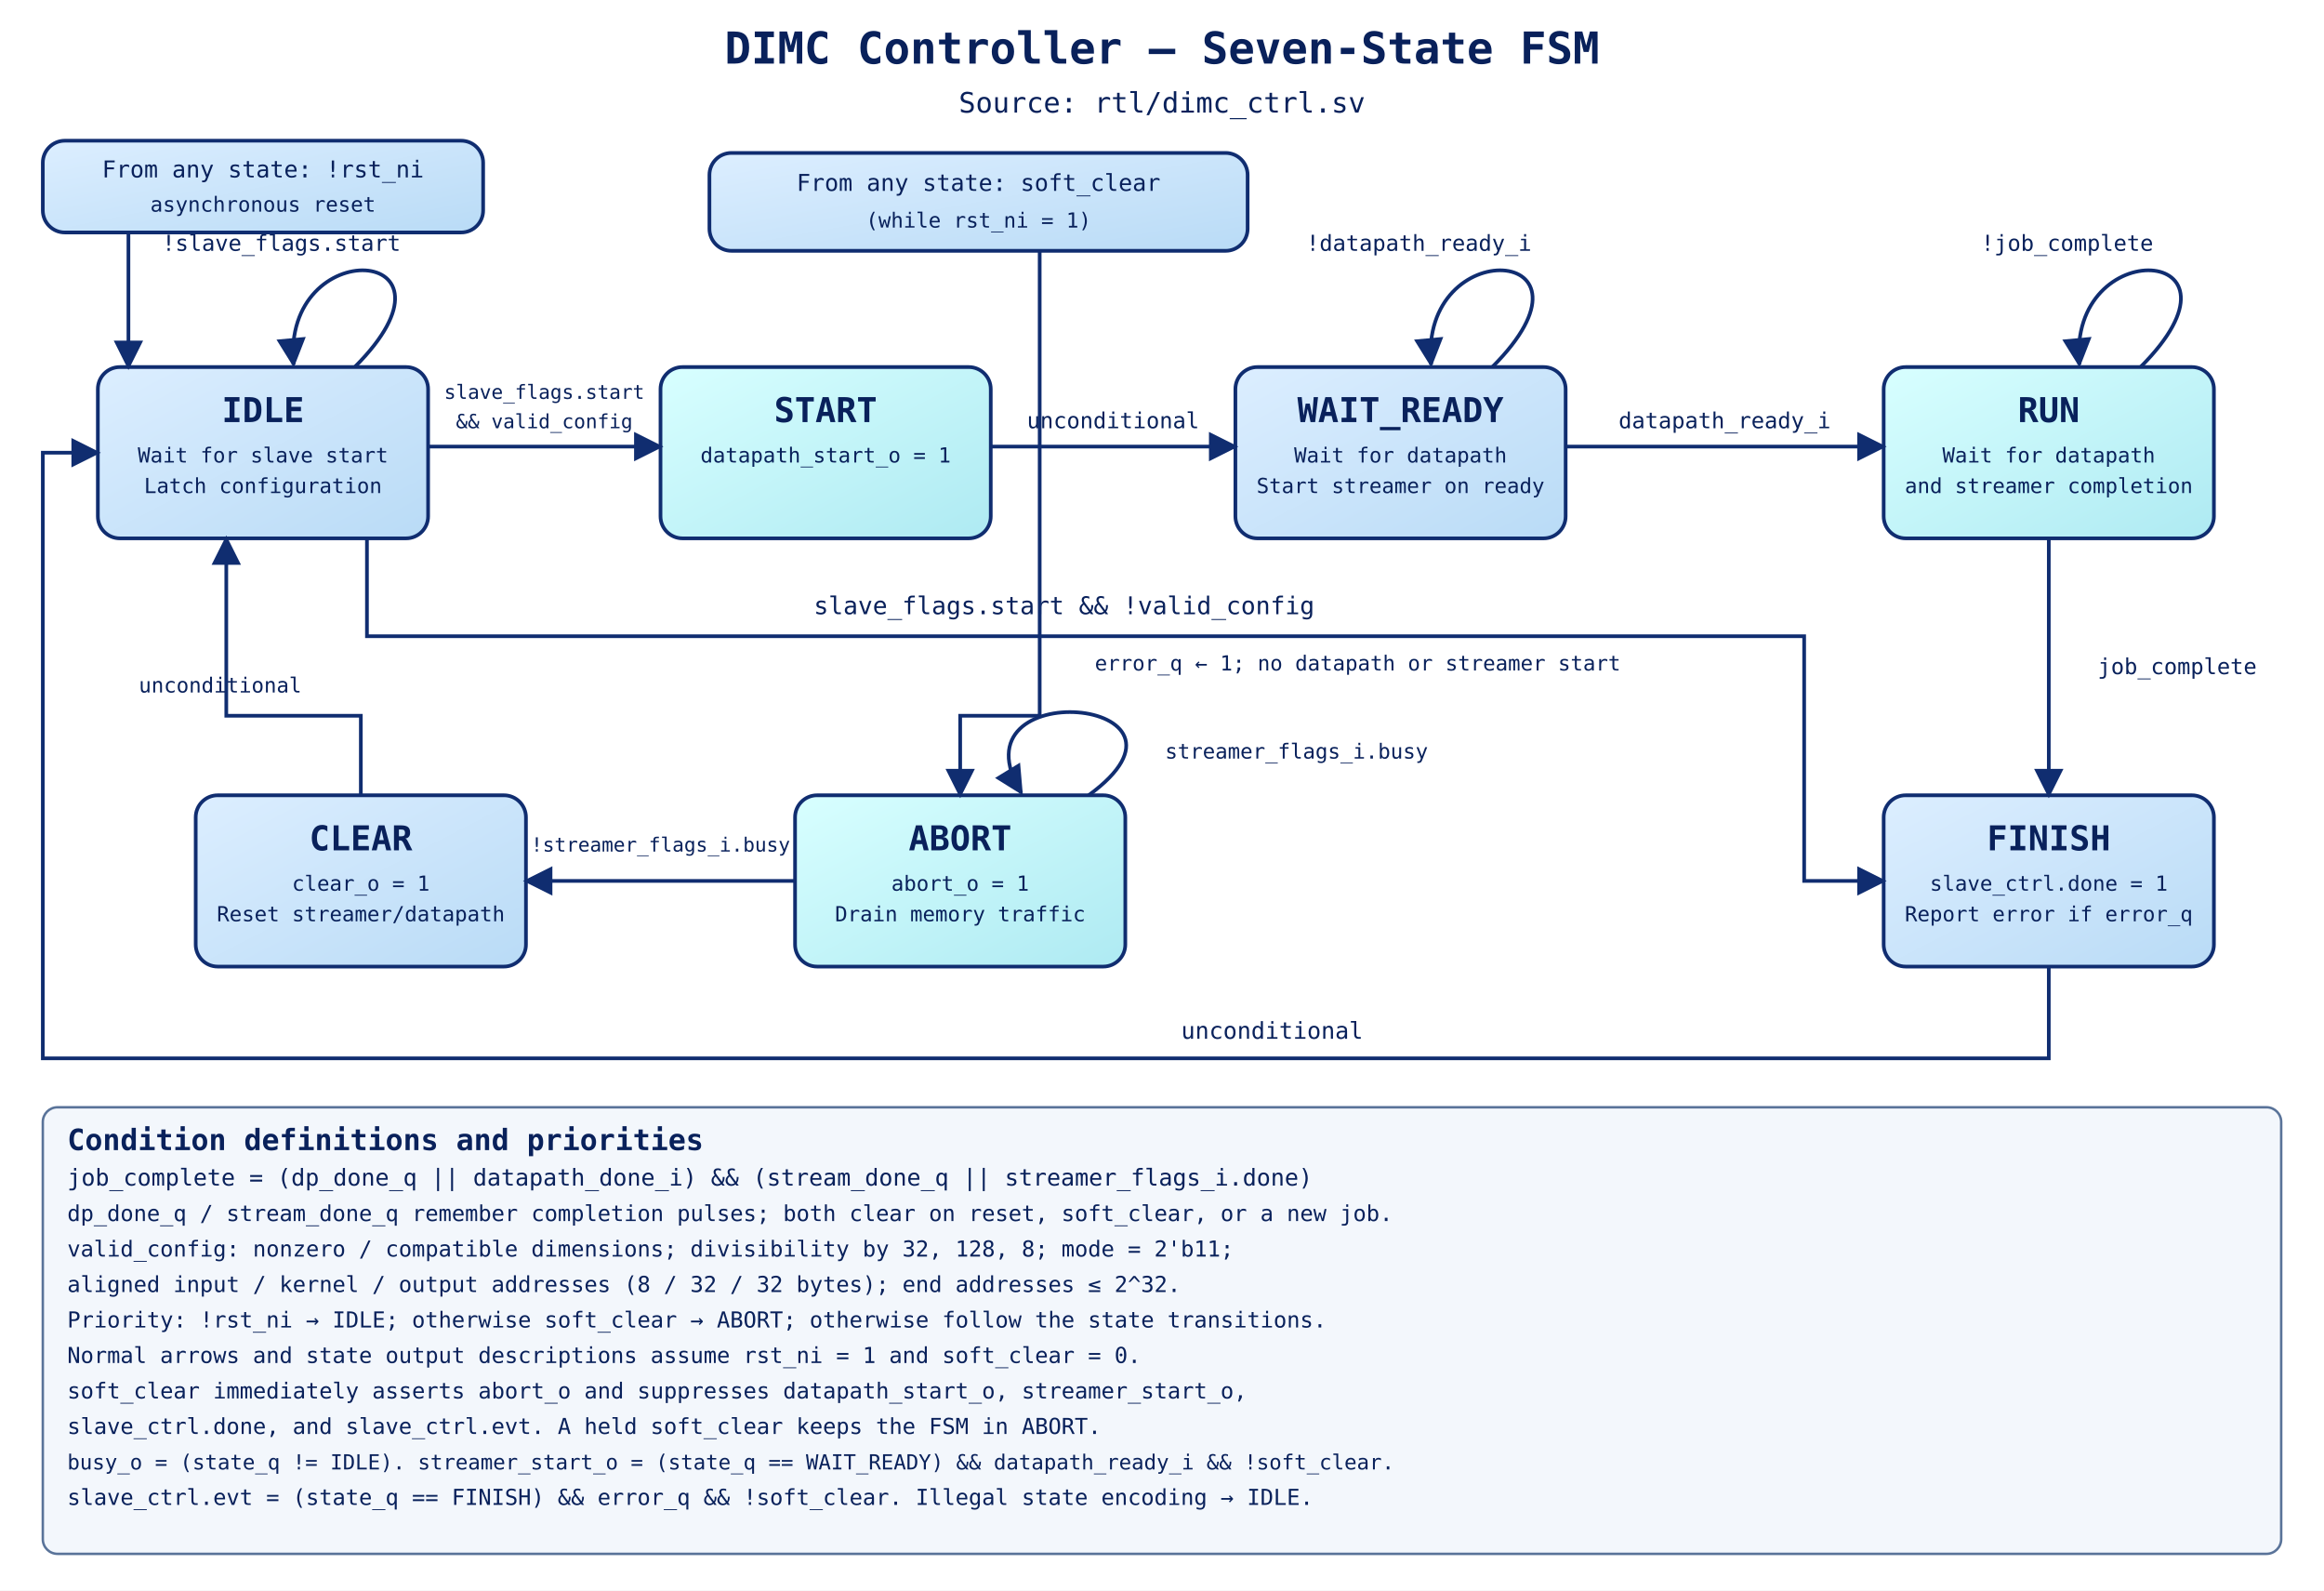
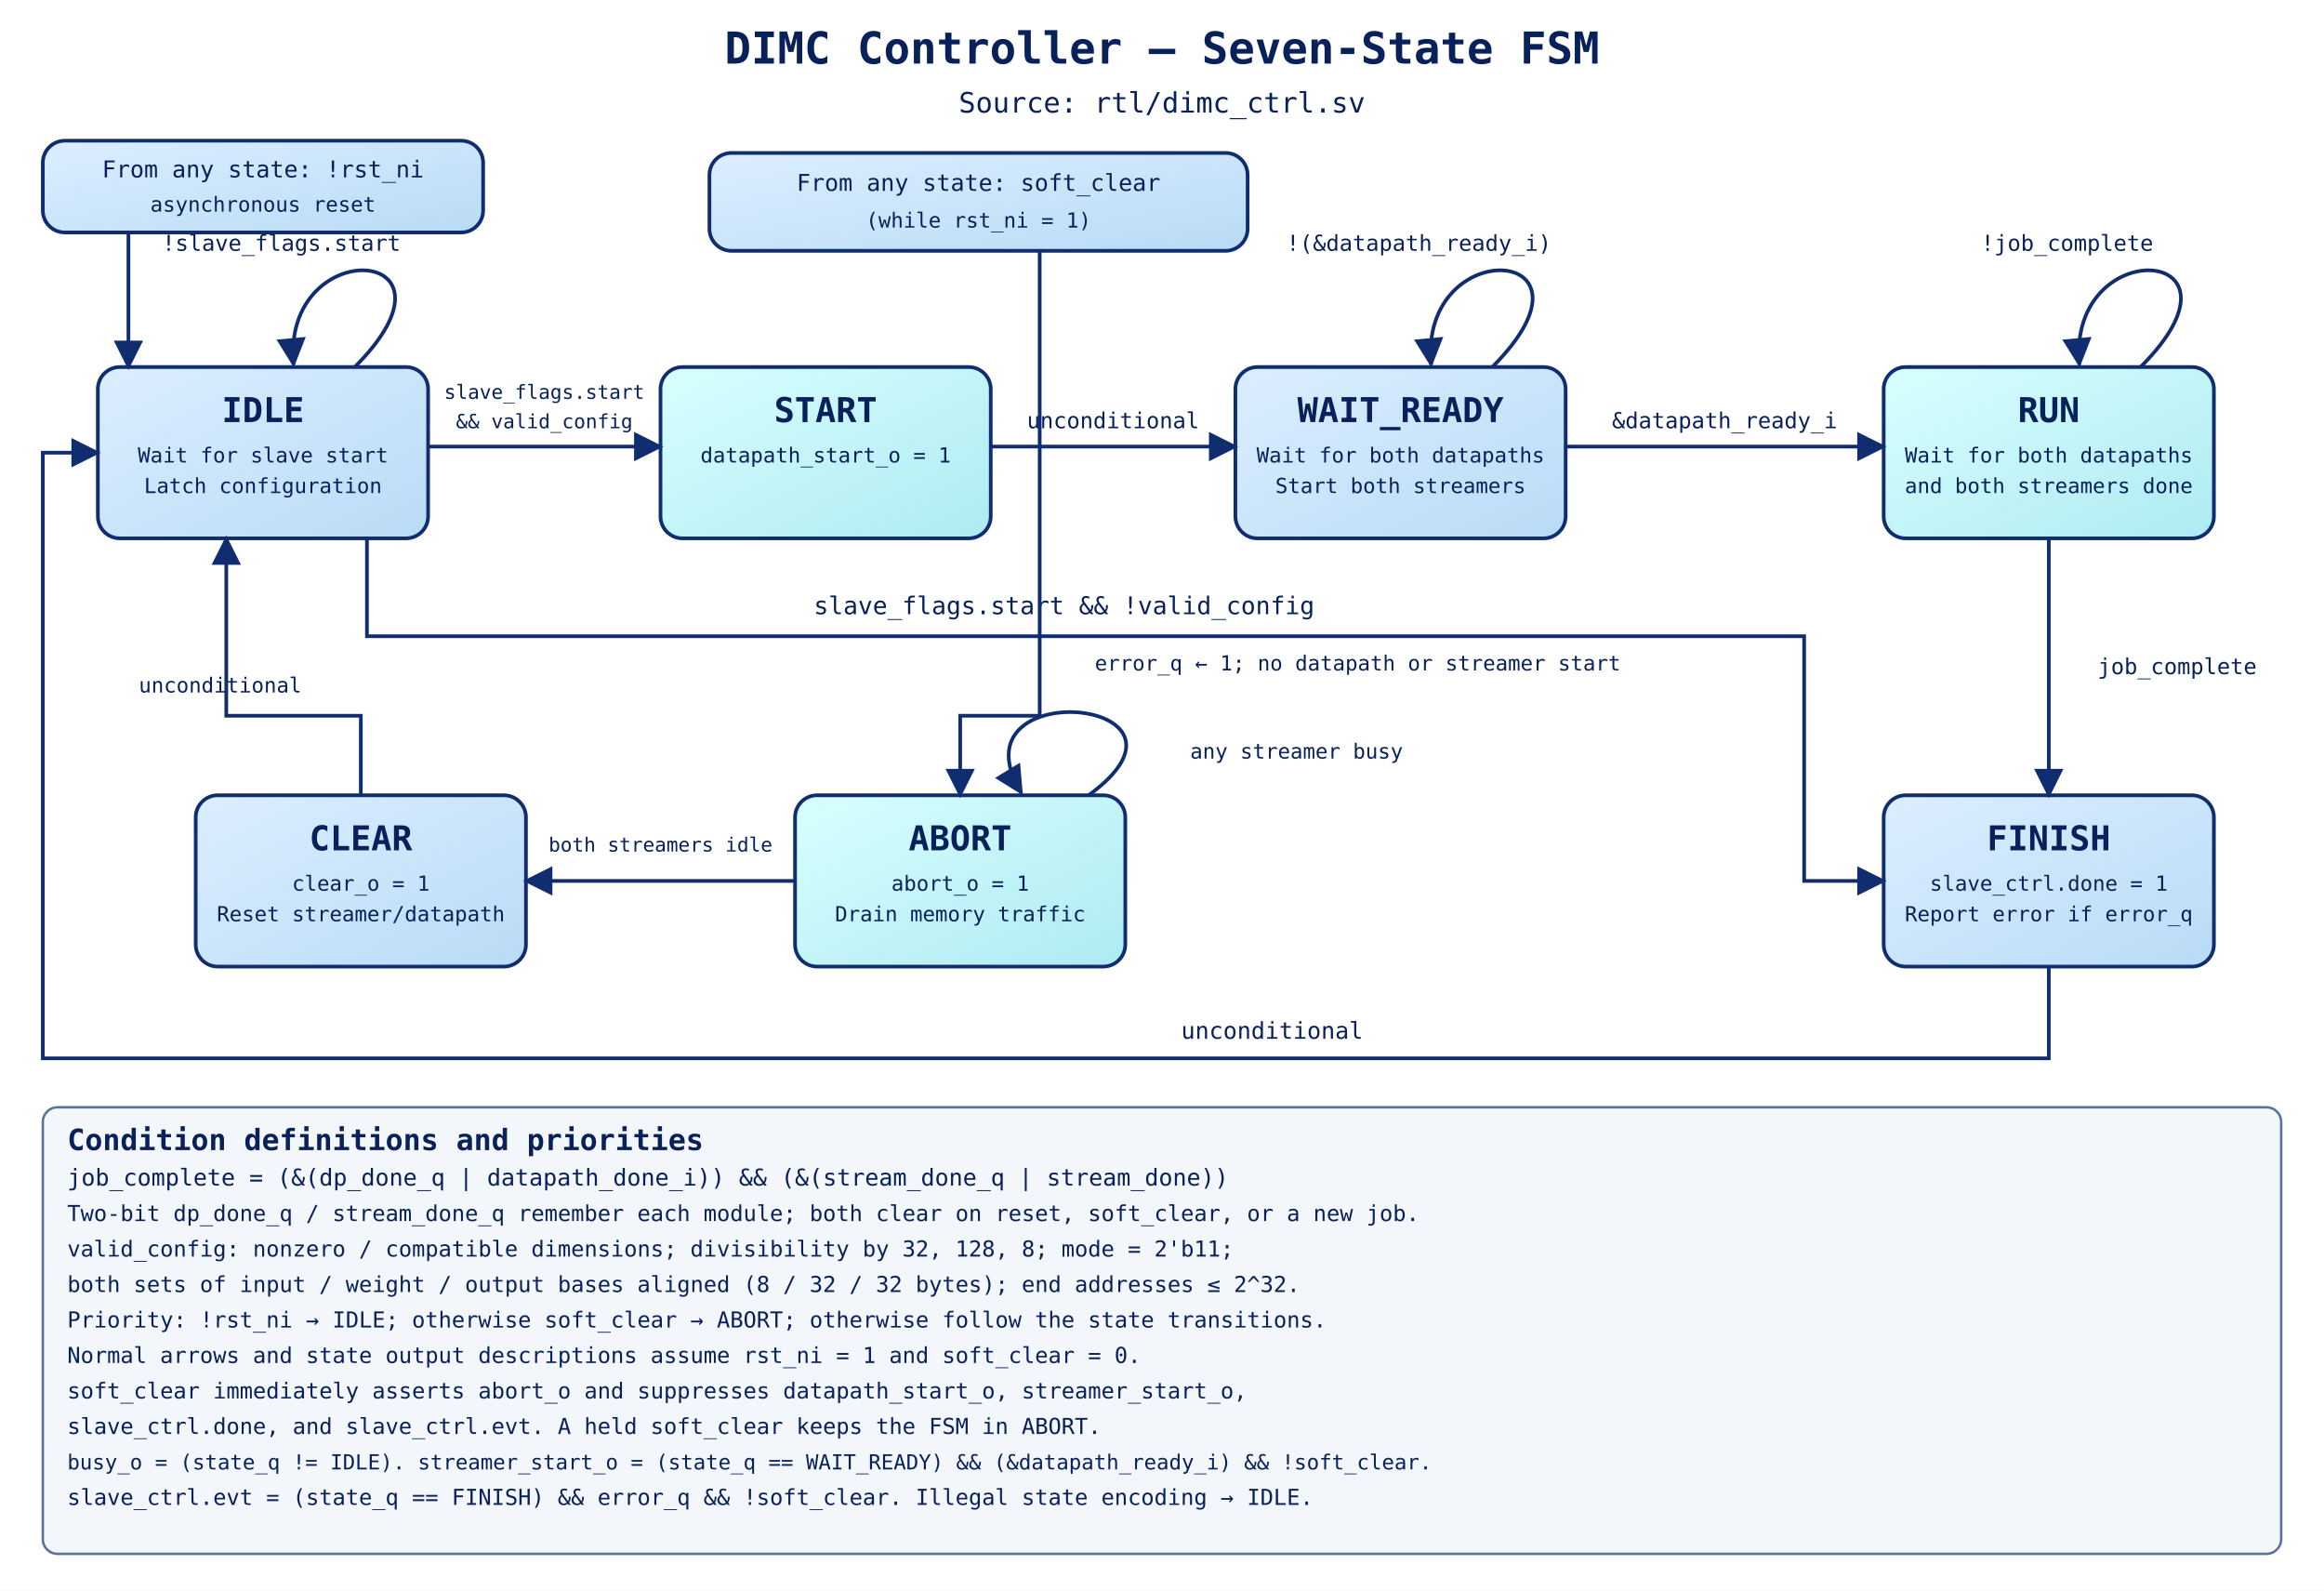
<svg xmlns="http://www.w3.org/2000/svg" width="1900" height="1300" viewBox="0 0 1900 1300">
  <defs>
    <linearGradient id="blue" x2="1" y2="1">
      <stop stop-color="#dceeff" />
      <stop offset="1" stop-color="#b9dbf6" />
    </linearGradient>
    <linearGradient id="cyan" x2="1" y2="1">
      <stop stop-color="#d8ffff" />
      <stop offset="1" stop-color="#aeeaf2" />
    </linearGradient>
    <marker id="a" viewBox="0 0 10 10" refX="9" refY="5" markerWidth="8" markerHeight="8" orient="auto">
      <path d="M0 0 L10 5 L0 10 Z" fill="#102d70" />
    </marker>
  </defs>
  <rect width="1900" height="1300" fill="white" />
  <text x="950" y="52" font-family="DejaVu Sans Mono, monospace" font-size="36" text-anchor="middle" fill="#09215b" font-weight="bold">DIMC Controller — Seven-State FSM</text>
  <text x="950" y="92" font-family="DejaVu Sans Mono, monospace" font-size="23" text-anchor="middle" fill="#09215b">Source: rtl/dimc_ctrl.sv</text>
  <rect x="80" y="300" width="270" height="140" rx="18" fill="url(#blue)" stroke="#102d70" stroke-width="3" />
  <text x="215" y="345" font-family="DejaVu Sans Mono, monospace" font-size="28" text-anchor="middle" fill="#09215b" font-weight="bold">IDLE</text>
  <text x="215" y="378" font-family="DejaVu Sans Mono, monospace" font-size="17" text-anchor="middle" fill="#09215b">Wait for slave start</text>
  <text x="215" y="403" font-family="DejaVu Sans Mono, monospace" font-size="17" text-anchor="middle" fill="#09215b">Latch configuration</text>
  <rect x="540" y="300" width="270" height="140" rx="18" fill="url(#cyan)" stroke="#102d70" stroke-width="3" />
  <text x="675" y="345" font-family="DejaVu Sans Mono, monospace" font-size="28" text-anchor="middle" fill="#09215b" font-weight="bold">START</text>
  <text x="675" y="378" font-family="DejaVu Sans Mono, monospace" font-size="17" text-anchor="middle" fill="#09215b">datapath_start_o = 1</text>
  <rect x="1010" y="300" width="270" height="140" rx="18" fill="url(#blue)" stroke="#102d70" stroke-width="3" />
  <text x="1145" y="345" font-family="DejaVu Sans Mono, monospace" font-size="28" text-anchor="middle" fill="#09215b" font-weight="bold">WAIT_READY</text>
-   <text x="1145" y="378" font-family="DejaVu Sans Mono, monospace" font-size="17" text-anchor="middle" fill="#09215b">Wait for datapath</text>
-   <text x="1145" y="403" font-family="DejaVu Sans Mono, monospace" font-size="17" text-anchor="middle" fill="#09215b">Start streamer on ready</text>
+   <text x="1145" y="378" font-family="DejaVu Sans Mono, monospace" font-size="17" text-anchor="middle" fill="#09215b">Wait for both datapaths</text>
+   <text x="1145" y="403" font-family="DejaVu Sans Mono, monospace" font-size="17" text-anchor="middle" fill="#09215b">Start both streamers</text>
  <rect x="1540" y="300" width="270" height="140" rx="18" fill="url(#cyan)" stroke="#102d70" stroke-width="3" />
  <text x="1675" y="345" font-family="DejaVu Sans Mono, monospace" font-size="28" text-anchor="middle" fill="#09215b" font-weight="bold">RUN</text>
-   <text x="1675" y="378" font-family="DejaVu Sans Mono, monospace" font-size="17" text-anchor="middle" fill="#09215b">Wait for datapath</text>
-   <text x="1675" y="403" font-family="DejaVu Sans Mono, monospace" font-size="17" text-anchor="middle" fill="#09215b">and streamer completion</text>
+   <text x="1675" y="378" font-family="DejaVu Sans Mono, monospace" font-size="17" text-anchor="middle" fill="#09215b">Wait for both datapaths</text>
+   <text x="1675" y="403" font-family="DejaVu Sans Mono, monospace" font-size="17" text-anchor="middle" fill="#09215b">and both streamers done</text>
  <rect x="1540" y="650" width="270" height="140" rx="18" fill="url(#blue)" stroke="#102d70" stroke-width="3" />
  <text x="1675" y="695" font-family="DejaVu Sans Mono, monospace" font-size="28" text-anchor="middle" fill="#09215b" font-weight="bold">FINISH</text>
  <text x="1675" y="728" font-family="DejaVu Sans Mono, monospace" font-size="17" text-anchor="middle" fill="#09215b">slave_ctrl.done = 1</text>
  <text x="1675" y="753" font-family="DejaVu Sans Mono, monospace" font-size="17" text-anchor="middle" fill="#09215b">Report error if error_q</text>
  <rect x="650" y="650" width="270" height="140" rx="18" fill="url(#cyan)" stroke="#102d70" stroke-width="3" />
  <text x="785" y="695" font-family="DejaVu Sans Mono, monospace" font-size="28" text-anchor="middle" fill="#09215b" font-weight="bold">ABORT</text>
  <text x="785" y="728" font-family="DejaVu Sans Mono, monospace" font-size="17" text-anchor="middle" fill="#09215b">abort_o = 1</text>
  <text x="785" y="753" font-family="DejaVu Sans Mono, monospace" font-size="17" text-anchor="middle" fill="#09215b">Drain memory traffic</text>
  <rect x="160" y="650" width="270" height="140" rx="18" fill="url(#blue)" stroke="#102d70" stroke-width="3" />
  <text x="295" y="695" font-family="DejaVu Sans Mono, monospace" font-size="28" text-anchor="middle" fill="#09215b" font-weight="bold">CLEAR</text>
  <text x="295" y="728" font-family="DejaVu Sans Mono, monospace" font-size="17" text-anchor="middle" fill="#09215b">clear_o = 1</text>
  <text x="295" y="753" font-family="DejaVu Sans Mono, monospace" font-size="17" text-anchor="middle" fill="#09215b">Reset streamer/datapath</text>
  <path d="M350 365 H540" fill="none" stroke="#102d70" stroke-width="3" marker-end="url(#a)" />
  <text x="445" y="326" font-family="DejaVu Sans Mono, monospace" font-size="16" text-anchor="middle" fill="#09215b">slave_flags.start</text>
  <text x="445" y="350" font-family="DejaVu Sans Mono, monospace" font-size="16" text-anchor="middle" fill="#09215b">&amp;&amp; valid_config</text>
  <path d="M810 365 H1010" fill="none" stroke="#102d70" stroke-width="3" marker-end="url(#a)" />
  <text x="910" y="350" font-family="DejaVu Sans Mono, monospace" font-size="18" text-anchor="middle" fill="#09215b">unconditional</text>
  <path d="M1280 365 H1540" fill="none" stroke="#102d70" stroke-width="3" marker-end="url(#a)" />
-   <text x="1410" y="350" font-family="DejaVu Sans Mono, monospace" font-size="18" text-anchor="middle" fill="#09215b">datapath_ready_i</text>
+   <text x="1410" y="350" font-family="DejaVu Sans Mono, monospace" font-size="18" text-anchor="middle" fill="#09215b">&amp;datapath_ready_i</text>
  <path d="M1675 440 V650" fill="none" stroke="#102d70" stroke-width="3" marker-end="url(#a)" />
  <text x="1780" y="551" font-family="DejaVu Sans Mono, monospace" font-size="18" text-anchor="middle" fill="#09215b">job_complete</text>
  <path d="M290 300 C390 200 230 190 240 298" fill="none" stroke="#102d70" stroke-width="3" marker-end="url(#a)" />
  <text x="230" y="205" font-family="DejaVu Sans Mono, monospace" font-size="18" text-anchor="middle" fill="#09215b">!slave_flags.start</text>
  <path d="M1220 300 C1320 200 1160 190 1170 298" fill="none" stroke="#102d70" stroke-width="3" marker-end="url(#a)" />
-   <text x="1160" y="205" font-family="DejaVu Sans Mono, monospace" font-size="18" text-anchor="middle" fill="#09215b">!datapath_ready_i</text>
+   <text x="1160" y="205" font-family="DejaVu Sans Mono, monospace" font-size="18" text-anchor="middle" fill="#09215b">!(&amp;datapath_ready_i)</text>
  <path d="M1750 300 C1850 200 1690 190 1700 298" fill="none" stroke="#102d70" stroke-width="3" marker-end="url(#a)" />
  <text x="1690" y="205" font-family="DejaVu Sans Mono, monospace" font-size="18" text-anchor="middle" fill="#09215b">!job_complete</text>
  <path d="M300 440 V520 H1475 V720 H1540" fill="none" stroke="#102d70" stroke-width="3" marker-end="url(#a)" />
  <text x="870" y="502" font-family="DejaVu Sans Mono, monospace" font-size="20" text-anchor="middle" fill="#09215b">slave_flags.start &amp;&amp; !valid_config</text>
  <text x="1110" y="548" font-family="DejaVu Sans Mono, monospace" font-size="17" text-anchor="middle" fill="#09215b">error_q ← 1; no datapath or streamer start</text>
  <path d="M1675 790 V865 H35 V370 H80" fill="none" stroke="#102d70" stroke-width="3" marker-end="url(#a)" />
  <text x="1040" y="849" font-family="DejaVu Sans Mono, monospace" font-size="19" text-anchor="middle" fill="#09215b">unconditional</text>
  <rect x="580" y="125" width="440" height="80" rx="18" fill="url(#blue)" stroke="#102d70" stroke-width="3" />
  <text x="800" y="156" font-family="DejaVu Sans Mono, monospace" font-size="19" text-anchor="middle" fill="#09215b">From any state: soft_clear</text>
  <text x="800" y="186" font-family="DejaVu Sans Mono, monospace" font-size="17" text-anchor="middle" fill="#09215b">(while rst_ni = 1)</text>
  <path d="M850 205 V585 H785 V650" fill="none" stroke="#102d70" stroke-width="3" marker-end="url(#a)" />
  <path d="M650 720 H430" fill="none" stroke="#102d70" stroke-width="3" marker-end="url(#a)" />
-   <text x="540" y="696" font-family="DejaVu Sans Mono, monospace" font-size="16" text-anchor="middle" fill="#09215b">!streamer_flags_i.busy</text>
+   <text x="540" y="696" font-family="DejaVu Sans Mono, monospace" font-size="16" text-anchor="middle" fill="#09215b">both streamers idle</text>
  <path d="M295 650 V585 H185 V440" fill="none" stroke="#102d70" stroke-width="3" marker-end="url(#a)" />
  <text x="180" y="566" font-family="DejaVu Sans Mono, monospace" font-size="17" text-anchor="middle" fill="#09215b">unconditional</text>
  <path d="M890 650 C1000 570 775 550 835 648" fill="none" stroke="#102d70" stroke-width="3" marker-end="url(#a)" />
-   <text x="1060" y="620" font-family="DejaVu Sans Mono, monospace" font-size="17" text-anchor="middle" fill="#09215b">streamer_flags_i.busy</text>
+   <text x="1060" y="620" font-family="DejaVu Sans Mono, monospace" font-size="17" text-anchor="middle" fill="#09215b">any streamer busy</text>
  <rect x="35" y="115" width="360" height="75" rx="18" fill="url(#blue)" stroke="#102d70" stroke-width="3" />
  <text x="215" y="145" font-family="DejaVu Sans Mono, monospace" font-size="19" text-anchor="middle" fill="#09215b">From any state: !rst_ni</text>
  <text x="215" y="173" font-family="DejaVu Sans Mono, monospace" font-size="17" text-anchor="middle" fill="#09215b">asynchronous reset</text>
  <path d="M105 190 V300" fill="none" stroke="#102d70" stroke-width="3" marker-end="url(#a)" />
  <rect x="35" y="905" width="1830" height="365" rx="12" fill="#f3f7fc" stroke="#597399" stroke-width="2" />
  <text x="55" y="940" font-family="DejaVu Sans Mono, monospace" font-size="24" text-anchor="start" fill="#09215b" font-weight="bold">Condition definitions and priorities</text>
-   <text x="55" y="969" font-family="DejaVu Sans Mono, monospace" font-size="19" text-anchor="start" fill="#09215b">job_complete = (dp_done_q || datapath_done_i) &amp;&amp; (stream_done_q || streamer_flags_i.done)</text>
-   <text x="55" y="998" font-family="DejaVu Sans Mono, monospace" font-size="18" text-anchor="start" fill="#09215b">dp_done_q / stream_done_q remember completion pulses; both clear on reset, soft_clear, or a new job.</text>
+   <text x="55" y="969" font-family="DejaVu Sans Mono, monospace" font-size="19" text-anchor="start" fill="#09215b">job_complete = (&amp;(dp_done_q | datapath_done_i)) &amp;&amp; (&amp;(stream_done_q | stream_done))</text>
+   <text x="55" y="998" font-family="DejaVu Sans Mono, monospace" font-size="18" text-anchor="start" fill="#09215b">Two-bit dp_done_q / stream_done_q remember each module; both clear on reset, soft_clear, or a new job.</text>
  <text x="55" y="1027" font-family="DejaVu Sans Mono, monospace" font-size="18" text-anchor="start" fill="#09215b">valid_config: nonzero / compatible dimensions; divisibility by 32, 128, 8; mode = 2'b11;</text>
-   <text x="55" y="1056" font-family="DejaVu Sans Mono, monospace" font-size="18" text-anchor="start" fill="#09215b">              aligned input / kernel / output addresses (8 / 32 / 32 bytes); end addresses ≤ 2^32.</text>
+   <text x="55" y="1056" font-family="DejaVu Sans Mono, monospace" font-size="18" text-anchor="start" fill="#09215b">              both sets of input / weight / output bases aligned (8 / 32 / 32 bytes); end addresses ≤ 2^32.</text>
  <text x="55" y="1085" font-family="DejaVu Sans Mono, monospace" font-size="18" text-anchor="start" fill="#09215b">Priority: !rst_ni → IDLE; otherwise soft_clear → ABORT; otherwise follow the state transitions.</text>
  <text x="55" y="1114" font-family="DejaVu Sans Mono, monospace" font-size="18" text-anchor="start" fill="#09215b">Normal arrows and state output descriptions assume rst_ni = 1 and soft_clear = 0.</text>
  <text x="55" y="1143" font-family="DejaVu Sans Mono, monospace" font-size="18" text-anchor="start" fill="#09215b">soft_clear immediately asserts abort_o and suppresses datapath_start_o, streamer_start_o,</text>
  <text x="55" y="1172" font-family="DejaVu Sans Mono, monospace" font-size="18" text-anchor="start" fill="#09215b">slave_ctrl.done, and slave_ctrl.evt. A held soft_clear keeps the FSM in ABORT.</text>
-   <text x="55" y="1201" font-family="DejaVu Sans Mono, monospace" font-size="17" text-anchor="start" fill="#09215b">busy_o = (state_q != IDLE). streamer_start_o = (state_q == WAIT_READY) &amp;&amp; datapath_ready_i &amp;&amp; !soft_clear.</text>
+   <text x="55" y="1201" font-family="DejaVu Sans Mono, monospace" font-size="17" text-anchor="start" fill="#09215b">busy_o = (state_q != IDLE). streamer_start_o = (state_q == WAIT_READY) &amp;&amp; (&amp;datapath_ready_i) &amp;&amp; !soft_clear.</text>
  <text x="55" y="1230" font-family="DejaVu Sans Mono, monospace" font-size="18" text-anchor="start" fill="#09215b">slave_ctrl.evt = (state_q == FINISH) &amp;&amp; error_q &amp;&amp; !soft_clear. Illegal state encoding → IDLE.</text>
</svg>
